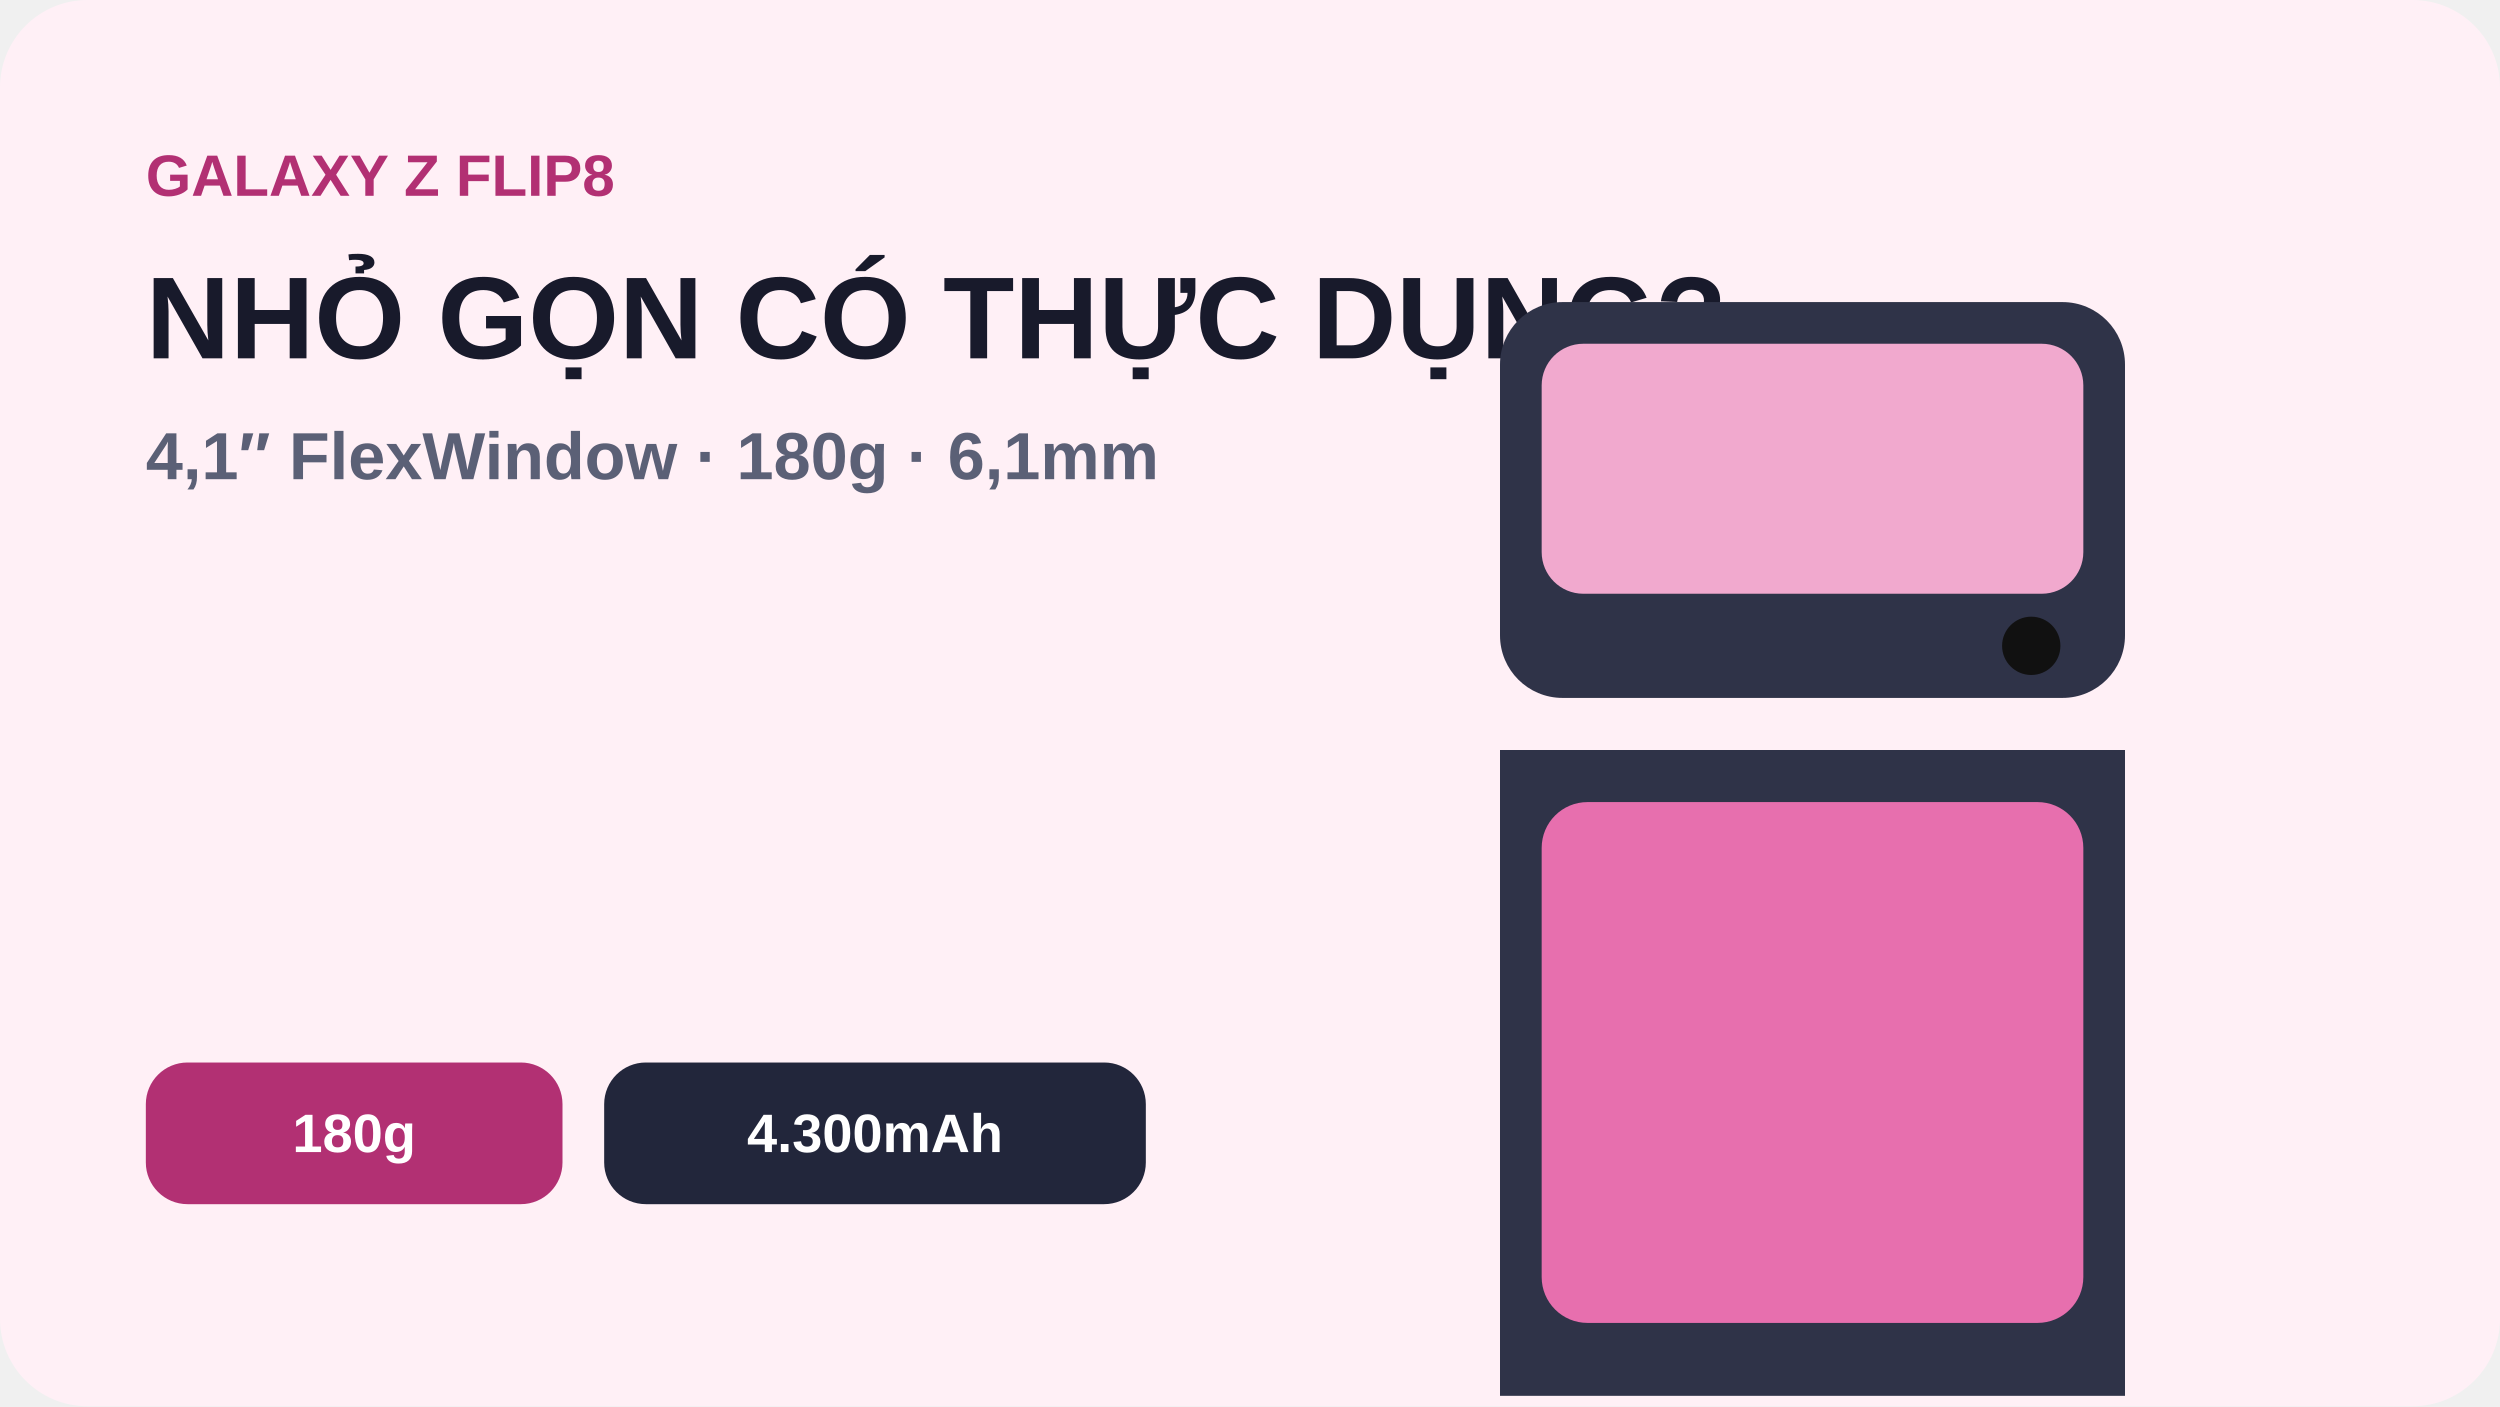
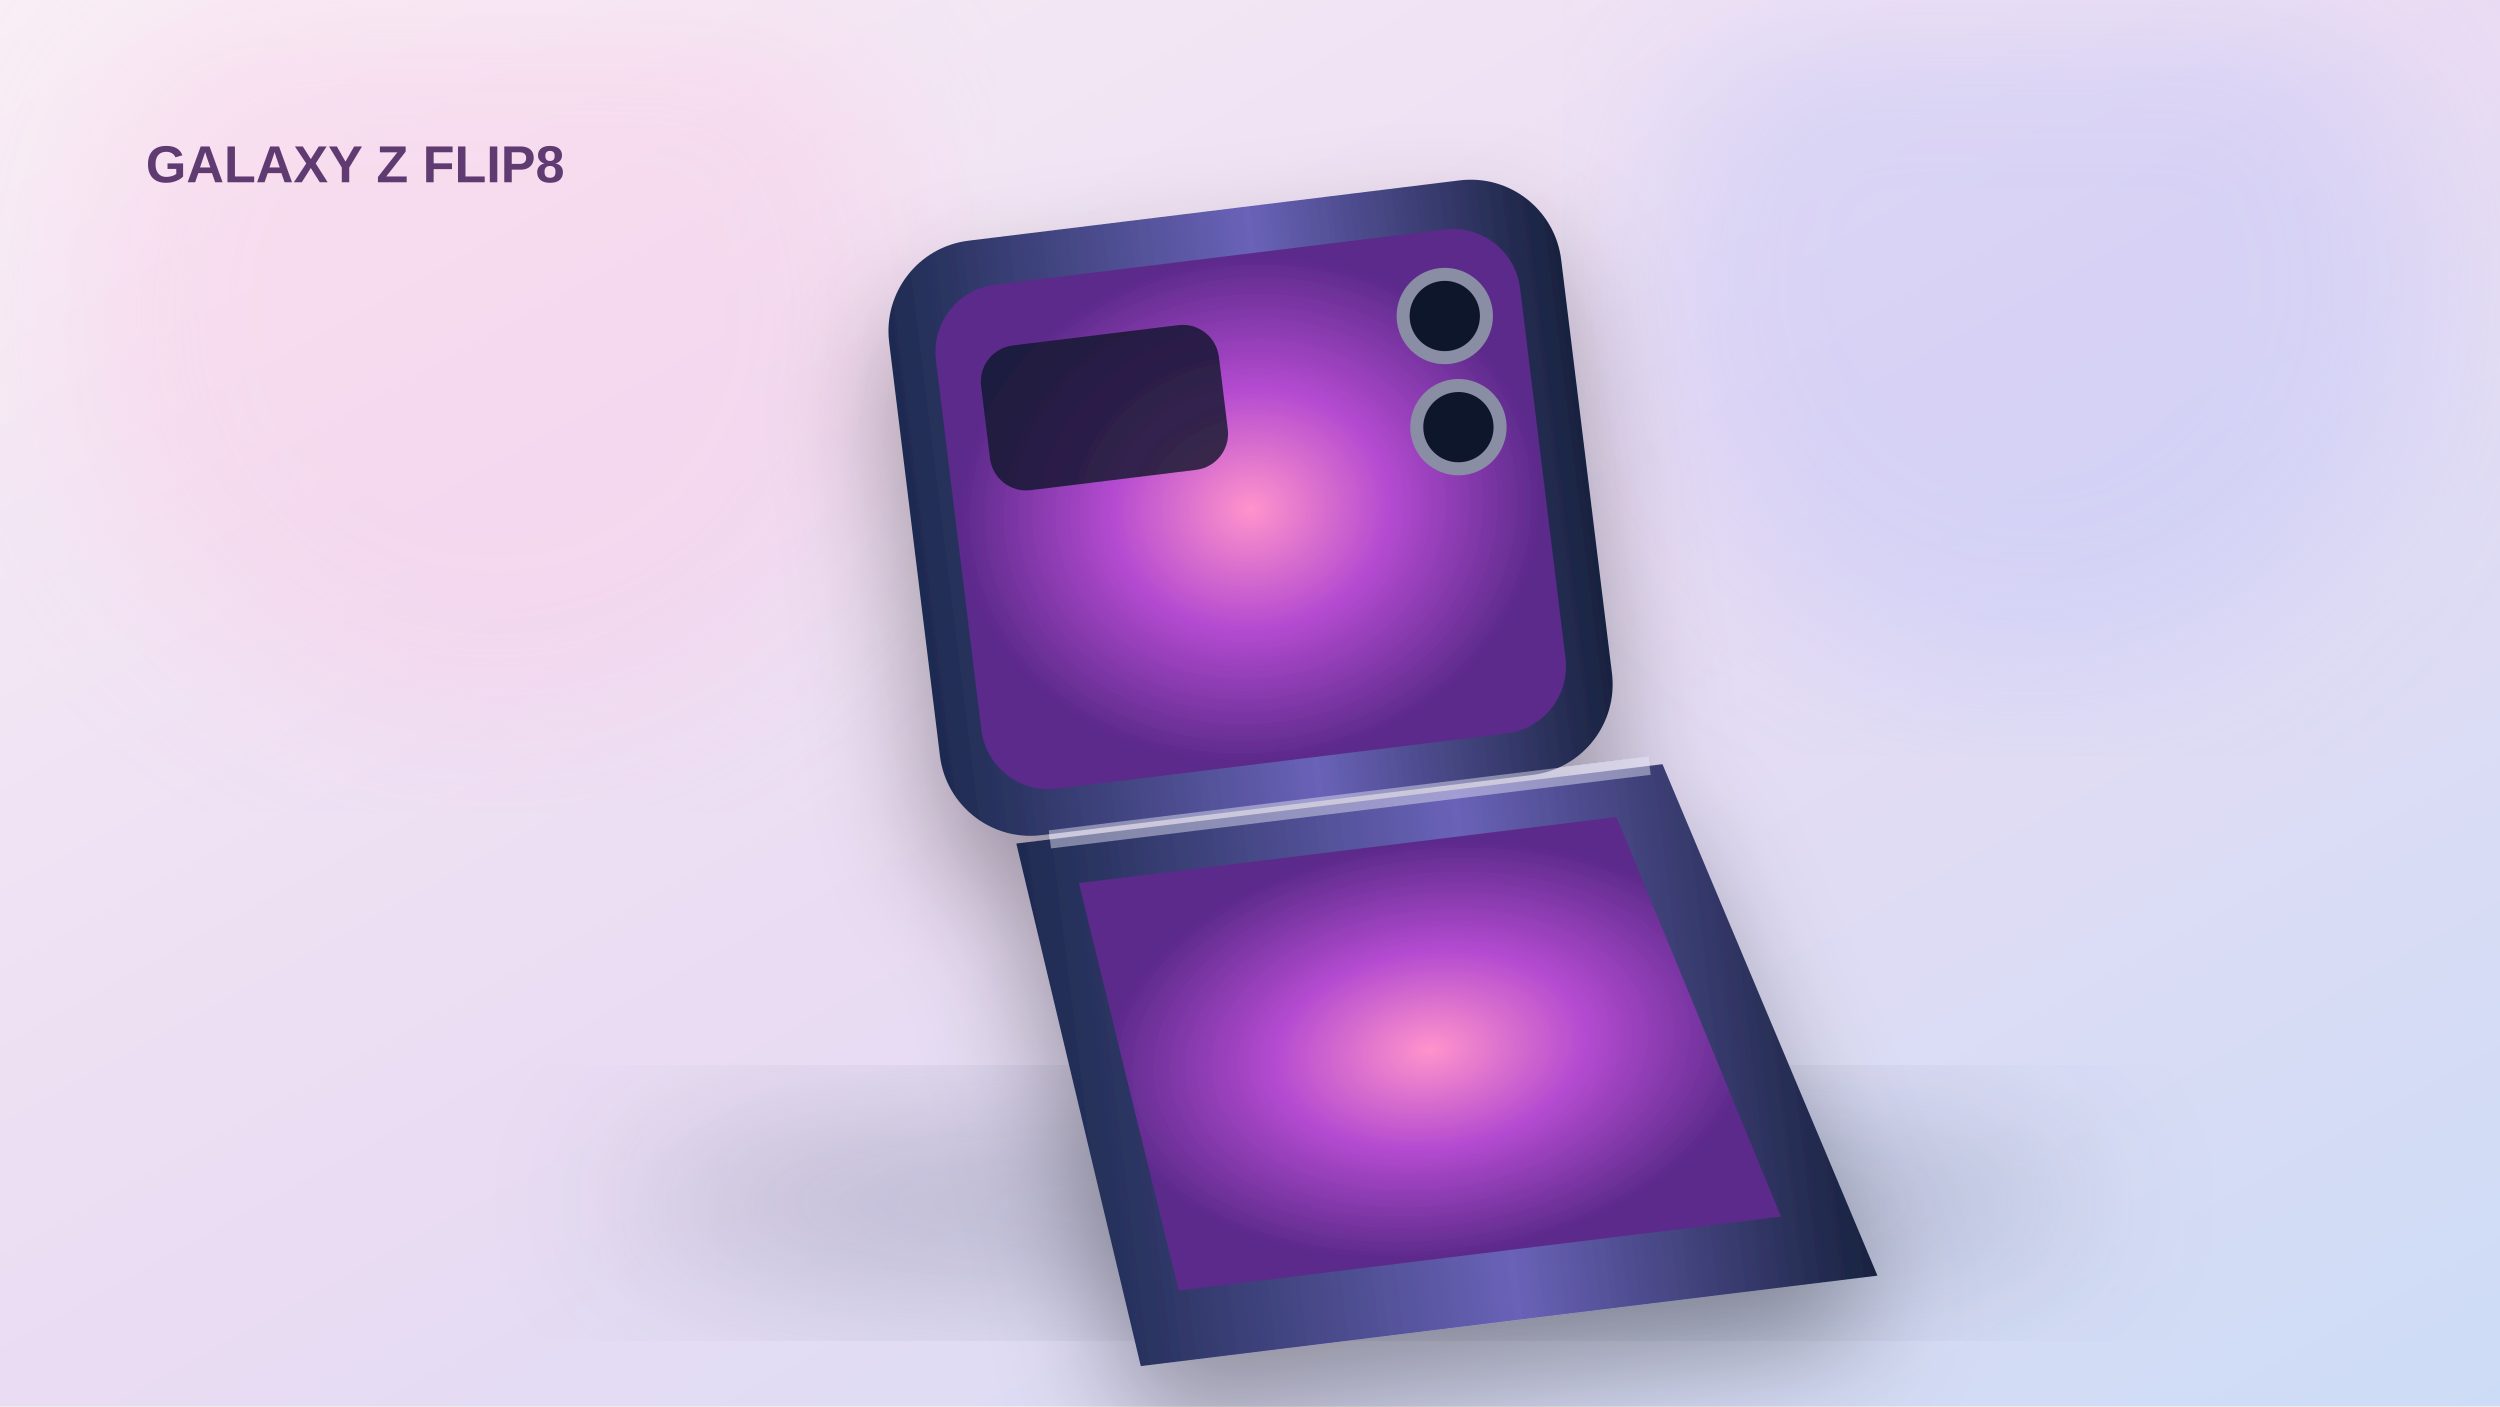
- <svg xmlns="http://www.w3.org/2000/svg" viewBox="0 0 1200 675">
-   <rect width="1200" height="675" rx="42" fill="#fff0f6" />
-   <text x="70" y="94" font-family="Arial" font-size="28" font-weight="700" fill="#b23073">GALAXY Z FLIP8</text>
-   <text x="70" y="172" font-family="Arial" font-size="56" font-weight="900" fill="#181a2b">NHỎ GỌN CÓ THỰC DỤNG?</text>
-   <text x="70" y="230" font-family="Arial" font-size="32" font-weight="700" fill="#5b6076">4,1″ FlexWindow · 180g · 6,1mm</text>
-   <g transform="translate(720 145)">
-     <rect width="300" height="190" rx="30" fill="#2f3348" />
-     <rect x="20" y="20" width="260" height="120" rx="20" fill="#f1a9ce" />
-     <circle cx="255" cy="165" r="14" fill="#111" />
-     <path d="M0 215h300v310H0z" fill="#2f3348" />
-     <rect x="20" y="240" width="260" height="250" rx="22" fill="#e76fae" />
+ <svg xmlns="http://www.w3.org/2000/svg" viewBox="0 0 960 540">
+   <defs>
+     <linearGradient id="bg" x1="0" y1="0" x2="1" y2="1">
+       <stop stop-color="#f9eef5" />
+       <stop offset=".5" stop-color="#eadcf3" />
+       <stop offset="1" stop-color="#cddcf6" />
+     </linearGradient>
+     <linearGradient id="metal">
+       <stop stop-color="#1e2b50" />
+       <stop offset=".55" stop-color="#6a62b8" />
+       <stop offset="1" stop-color="#18223f" />
+     </linearGradient>
+     <radialGradient id="scr">
+       <stop stop-color="#ff93cc" />
+       <stop offset=".48" stop-color="#b34ad0" />
+       <stop offset="1" stop-color="#5b2a8a" />
+     </radialGradient>
+     <filter id="sh">
+       <feDropShadow dx="0" dy="24" stdDeviation="22" flood-opacity=".34" />
+     </filter>
+     <filter id="b">
+       <feGaussianBlur stdDeviation="30" />
+     </filter>
+   </defs>
+   <rect width="960" height="540" fill="url(#bg)" />
+   <circle cx="190" cy="120" r="160" fill="#ffb5dc" opacity=".24" filter="url(#b)" />
+   <circle cx="780" cy="110" r="150" fill="#8faaff" opacity=".2" filter="url(#b)" />
+   <ellipse cx="520" cy="462" rx="280" ry="44" fill="#23304a" opacity=".2" filter="url(#b)" />
+   <g filter="url(#sh)" transform="translate(315 70)">
+     <g transform="rotate(-7 170 205)">
+       <rect x="45" y="10" width="260" height="230" rx="35" fill="url(#metal)" />
+       <rect x="62" y="28" width="226" height="195" rx="26" fill="url(#scr)" />
+       <circle cx="258" cy="61" r="16" fill="#11172b" stroke="#8a8ea4" stroke-width="5" />
+       <circle cx="258" cy="104" r="16" fill="#11172b" stroke="#8a8ea4" stroke-width="5" />
+       <rect x="78" y="52" width="92" height="56" rx="14" fill="#10172c" opacity=".8" />
+       <path d="M70 242l250 0 58 205-285 0z" fill="url(#metal)" />
+       <path d="M92 260h208l44 160H111z" fill="url(#scr)" />
+       <path d="M83 242h232" stroke="#d9d9ed" stroke-width="7" opacity=".5" />
+     </g>
  </g>
-   <g font-family="Arial" font-size="26" font-weight="900">
-     <rect x="70" y="510" width="200" height="68" rx="20" fill="#b23073" />
-     <text x="170" y="553" fill="white" text-anchor="middle">180g</text>
-     <rect x="290" y="510" width="260" height="68" rx="20" fill="#22263b" />
-     <text x="420" y="553" fill="white" text-anchor="middle">4.300mAh</text>
-   </g>
+   <text x="56" y="70" font-family="Arial,sans-serif" font-size="20" font-weight="700" fill="#5f3b72">GALAXY Z FLIP8</text>
</svg>
